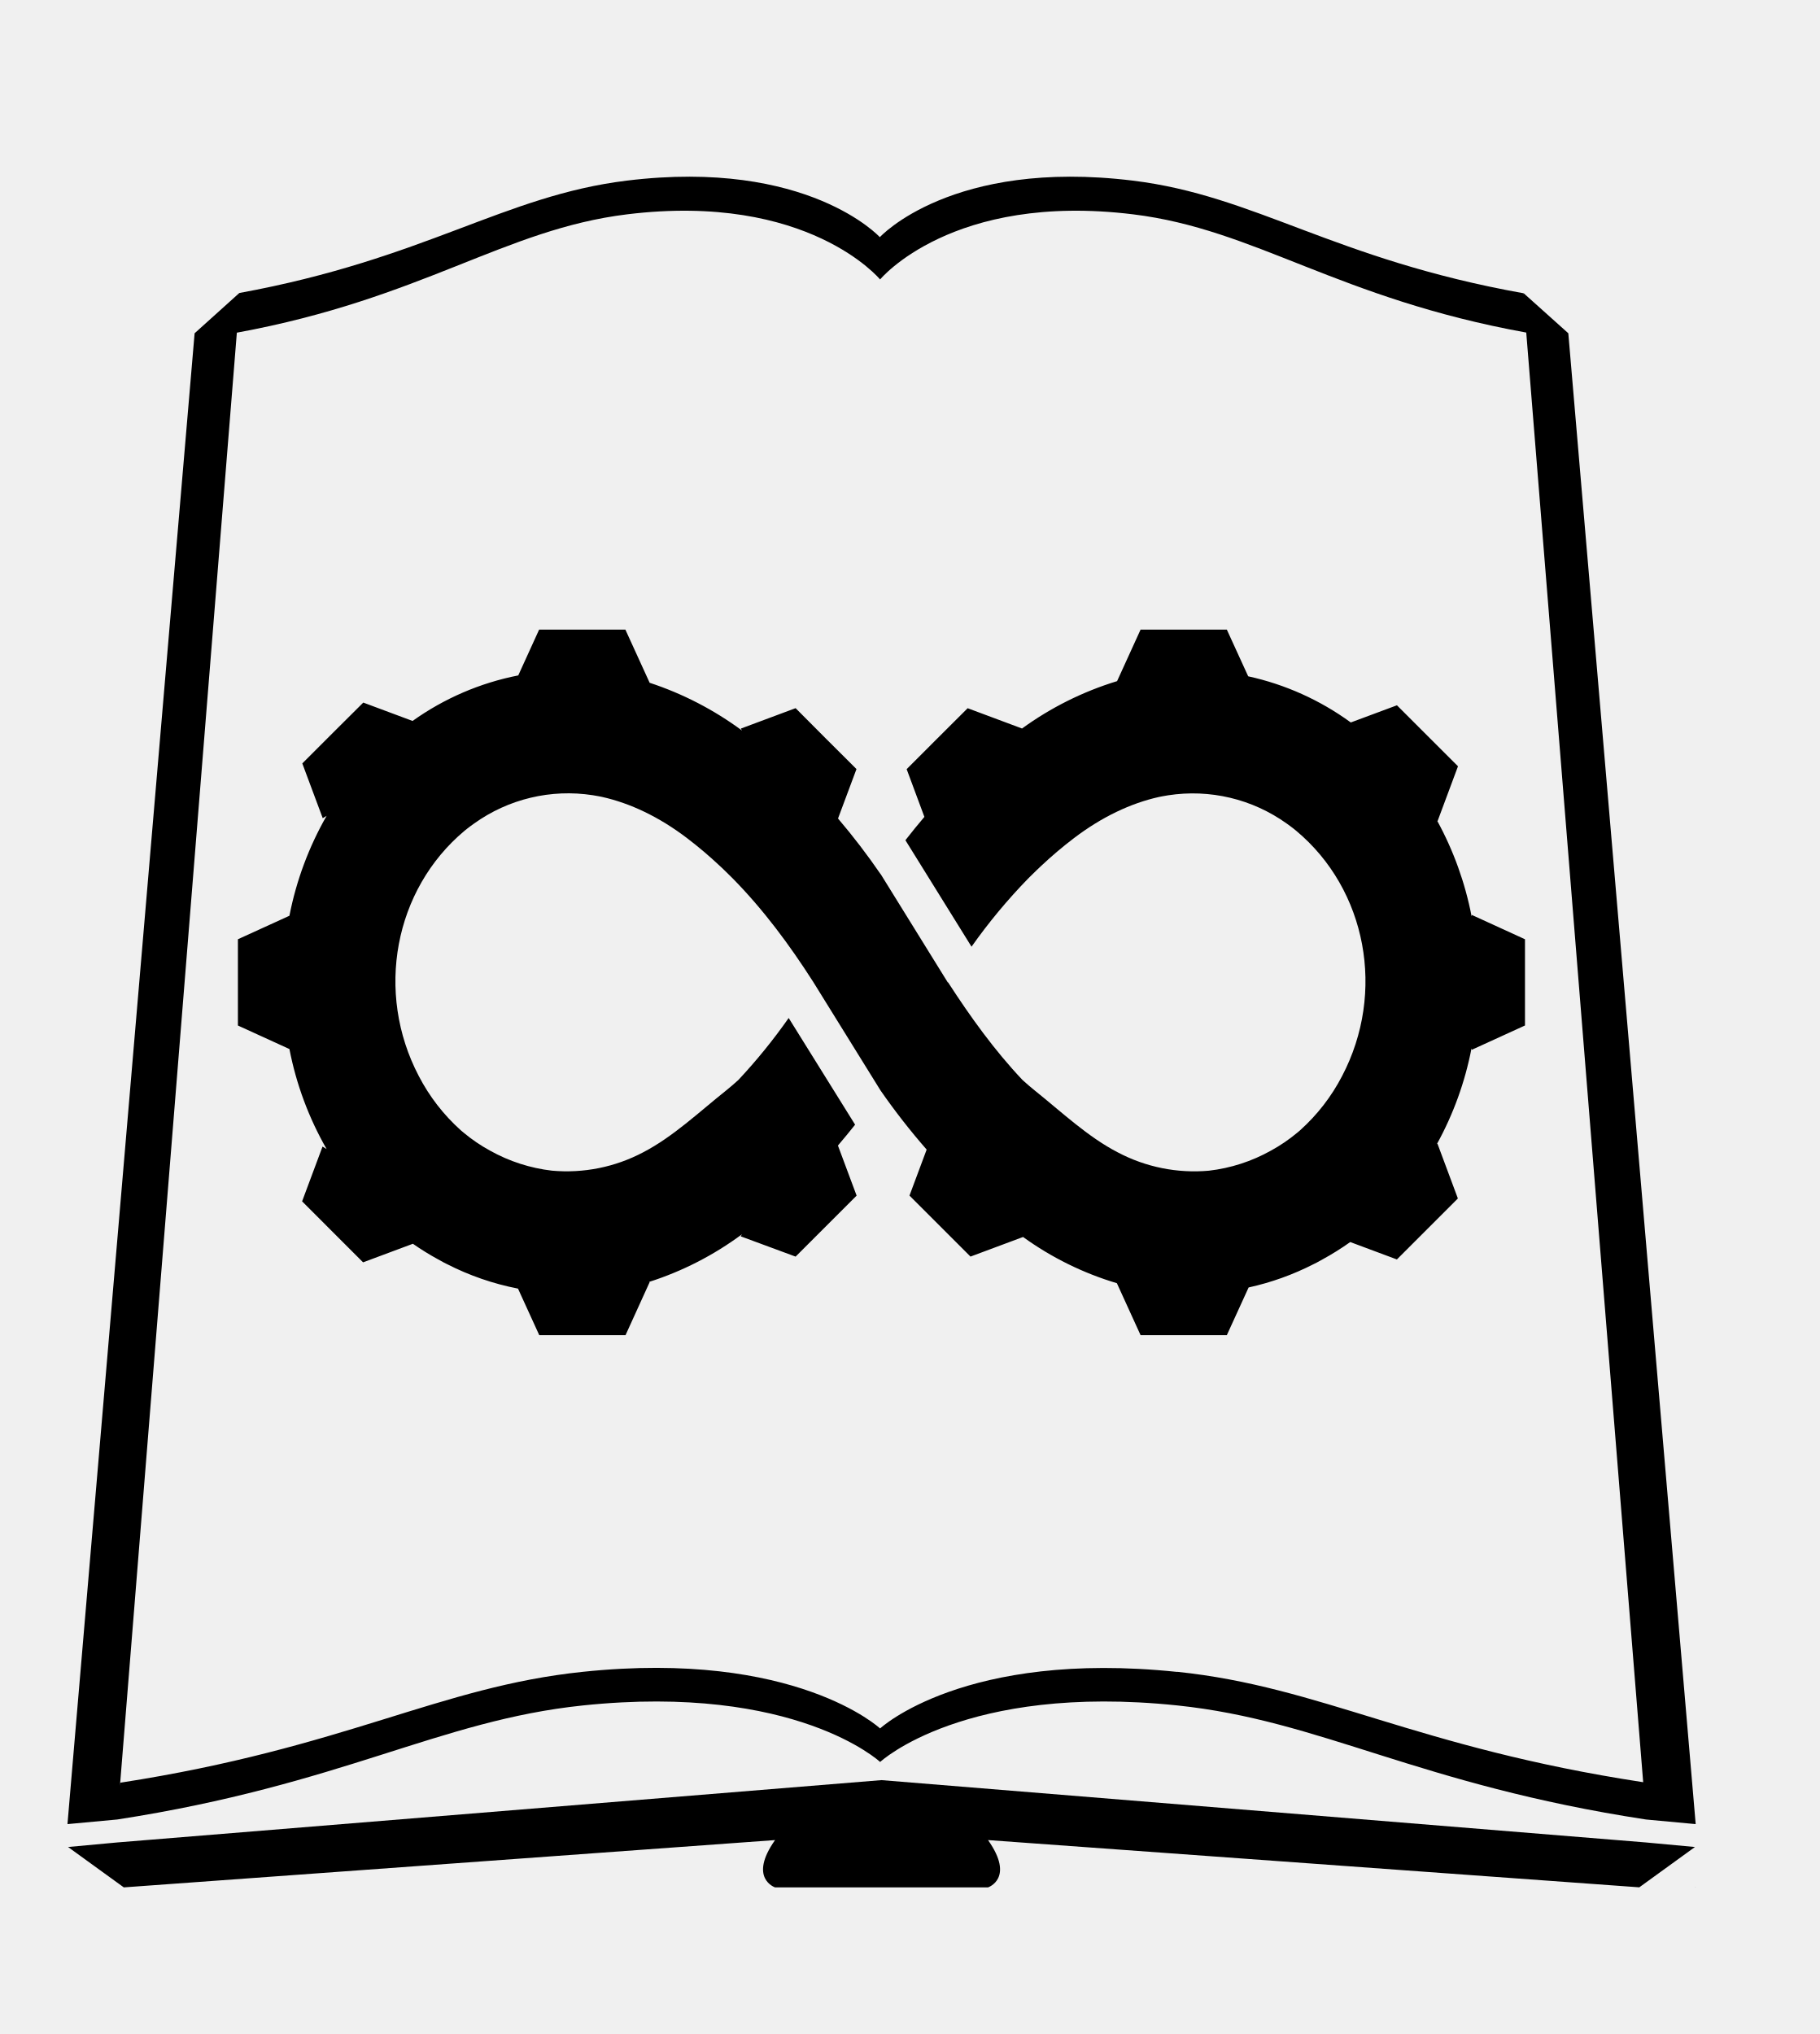
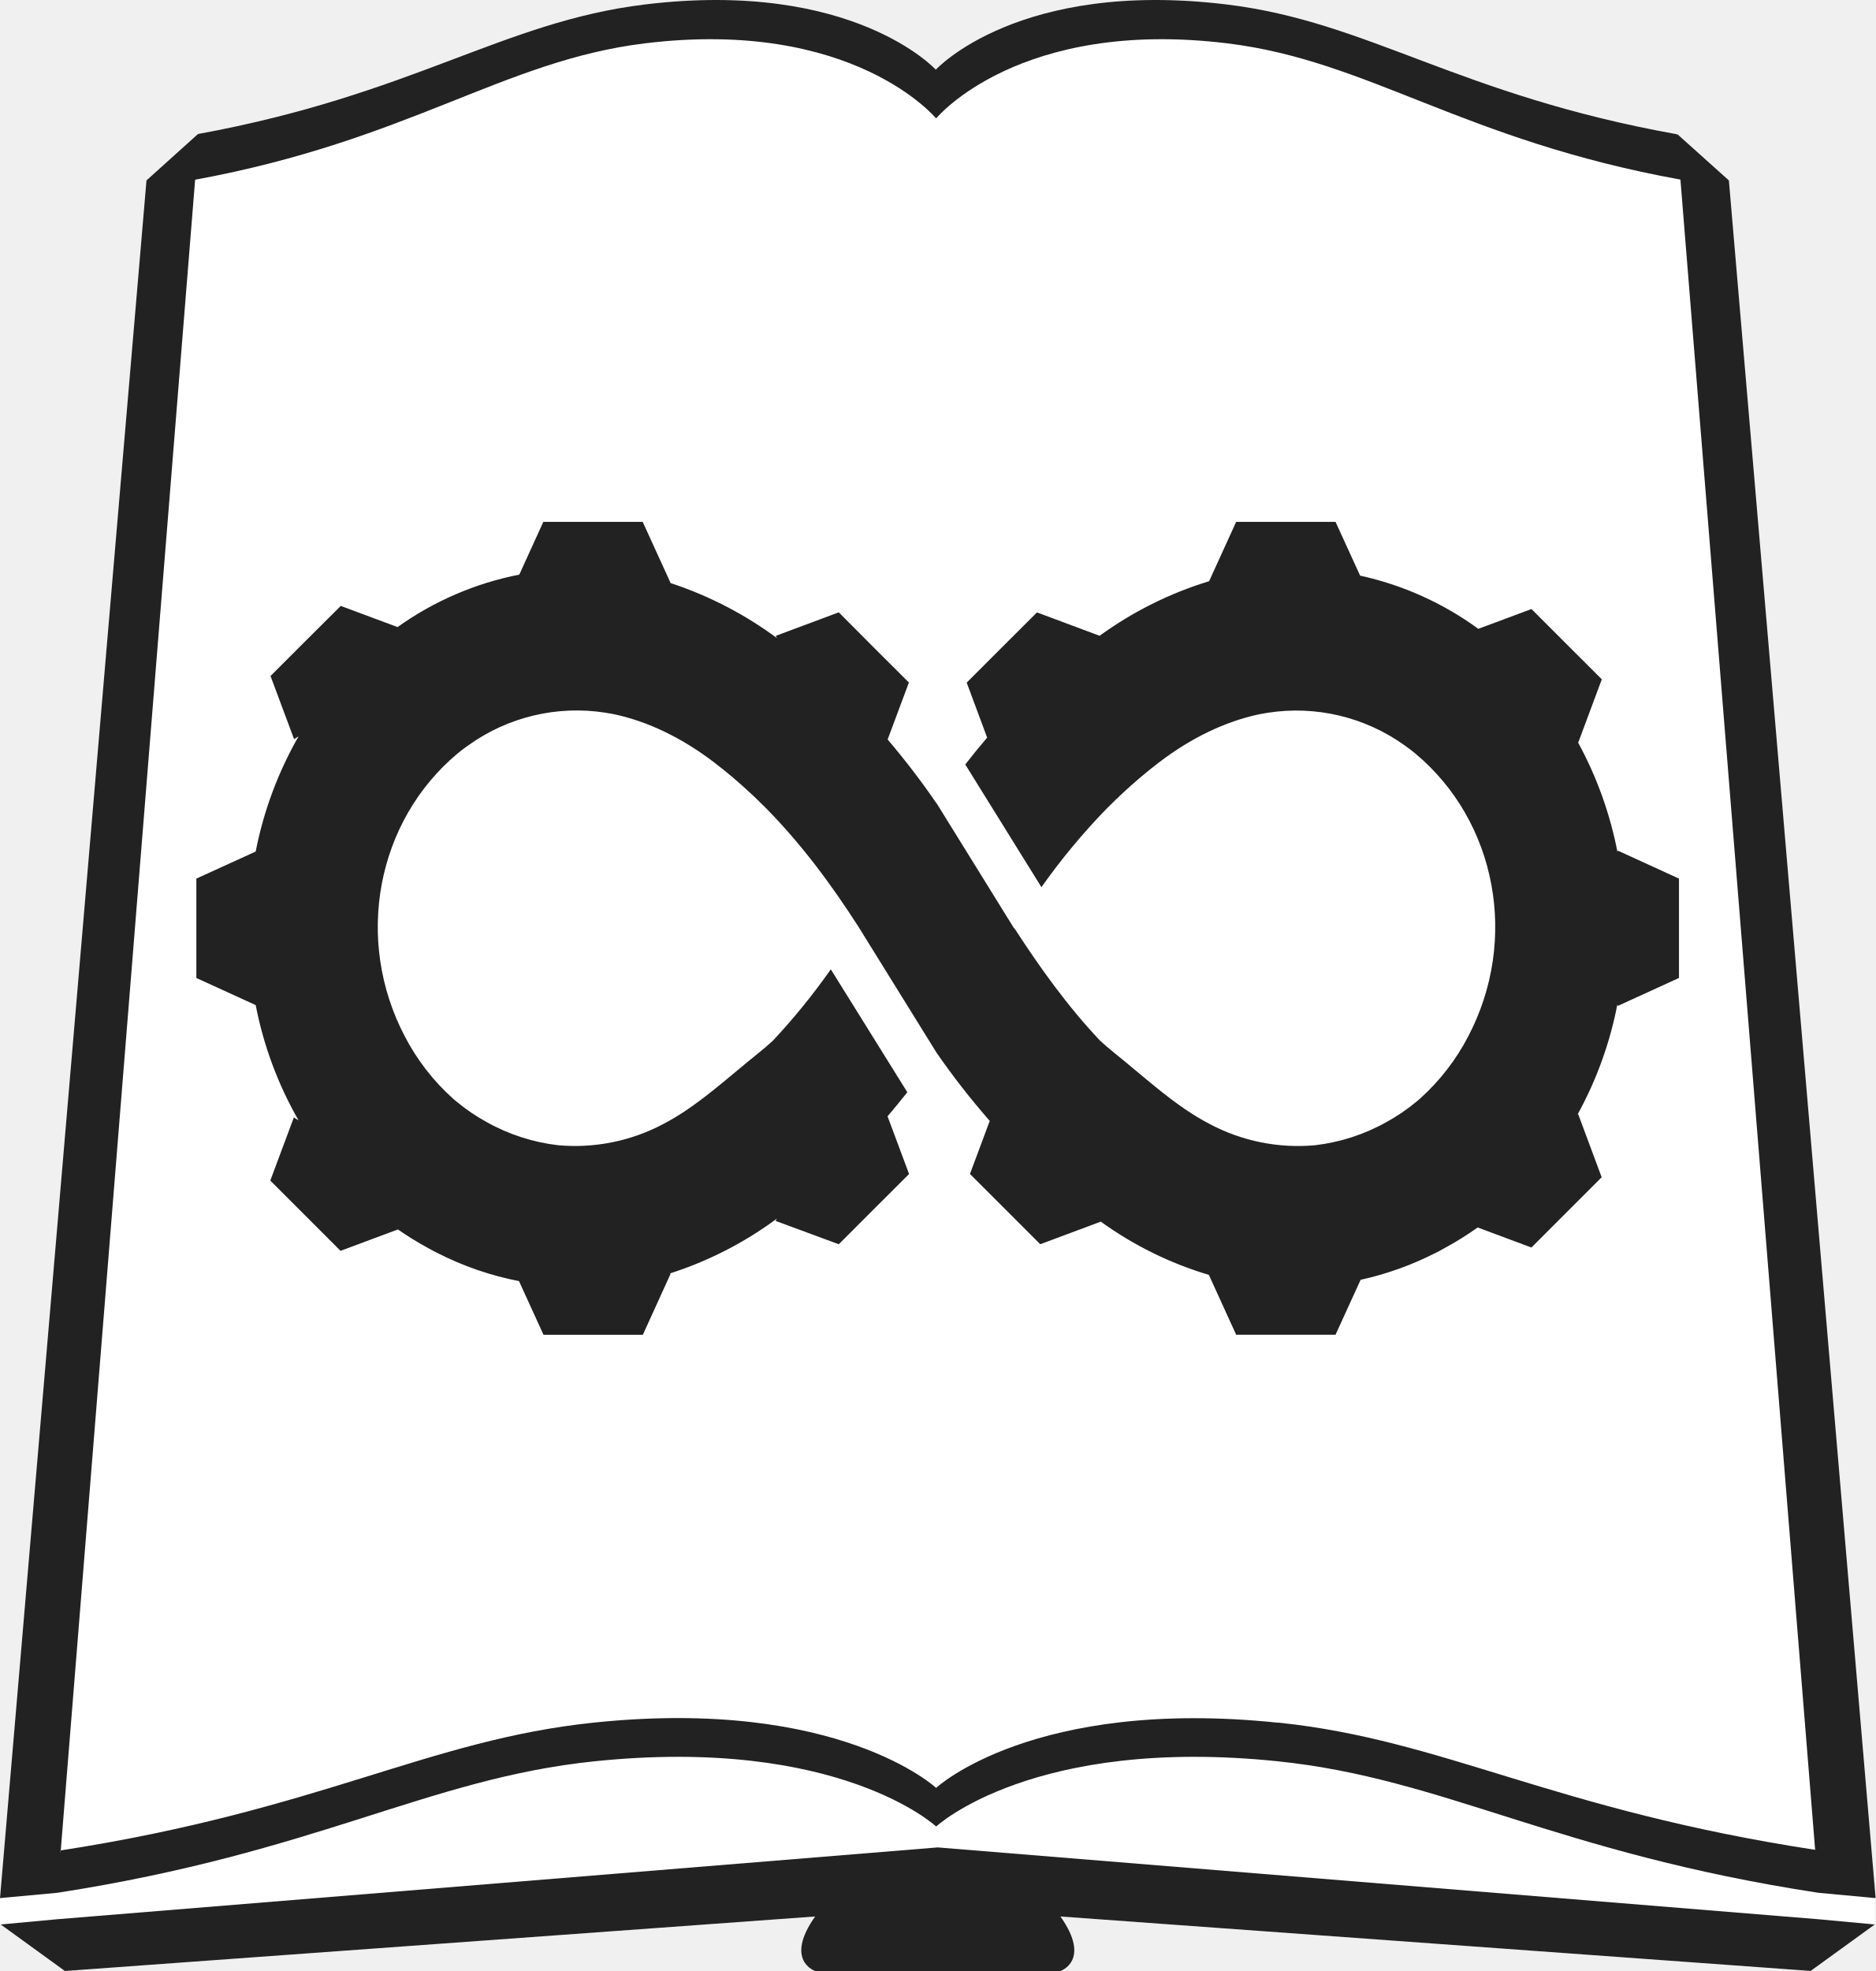
- <svg xmlns="http://www.w3.org/2000/svg" id="Layer_1" data-name="Layer 1" viewBox="0 0 635.9 710.71">
-   <defs>
-     <style>.cls-1{fill:#231f20;}</style>
+ <svg xmlns="http://www.w3.org/2000/svg" id="Layer_1" data-name="Layer 1" viewBox="0 0 568.93 597.743" version="1.1" width="568.93" height="597.743">
+   <defs id="defs67">
+     <style id="style65">.cls-1{fill:#231f20;}</style>
  </defs>
-   <polygon class="cls-1" points="592.25 659.44 592.49 659.46 592.48 659.39 592.25 659.44" />
-   <path d="M41.94,623.92l.09-1h-.09Z" />
-   <path d="M592.49,637.19h0L548,116.45l-15.69-14.07,0,.63-.07-.56c-66.52-11.93-93.41-34.08-136.42-39.34-63.29-7.74-88.39,19.76-88.39,19.76s-25.11-27.5-88.4-19.76c-43,5.26-70.18,27.33-135.41,39.27L68,116.45,23.59,637.19h0l0,0,0,.18,17.37-1.61c78.86-12.19,112.29-34.6,162.78-39.86,74.32-7.74,103.8,19.76,103.8,19.76s29.47-27.5,103.8-19.76c50.49,5.26,84,27.67,163.8,39.86l17.13,1.59.23,0v-.11Zm-181.17-53c-74.33-7.75-103.8,19.76-103.8,19.76S278,576.4,203.72,584.15C153.24,589.4,120.86,610.72,42,622.91l-.09,1v-1H42L82.76,116.24c65-11.94,93.43-36.1,136.36-41.35,63.29-7.75,88.4,22.76,88.4,22.76s25.1-30.51,88.39-22.76c42.88,5.24,71.3,29.35,137.39,41.31l40.86,506.53C494.37,610.54,461.8,589.4,411.32,584.15Z" />
-   <path d="M308,622,40.94,643.78l-17.37,1.61.24,0,19.45,14.09,227.56-16.53c-9.45,13.38,0,16.53,0,16.53h74.42s9.45-3.15,0-16.53L572.8,659.46l19.45-14.09-17.13-1.59Z" />
-   <path d="M514.2,320.14a114.9,114.9,0,0,0-12-33.32l.12.07,7.13-19.14L498.78,257.1l-10.66-10.66-16.13,6a95.33,95.33,0,0,0-35.85-16.13L428.68,220H398.54l-8.21,18a112.27,112.27,0,0,0-33.21,16.55l-19-7.09L327.45,258.1,316.8,268.75,323,285.43c-2.25,2.63-4.44,5.35-6.59,8.1l0,.12,23.06,37.14a196.89,196.89,0,0,1,19.71-23.74l.47-.47c.84-.84,1.69-1.67,2.55-2.5l1.67-1.58a144.12,144.12,0,0,1,11.37-9.63c9.73-7.4,19.8-12.19,29.74-14.4l1.11-.22c.69-.14,1.38-.24,2.07-.36a56.36,56.36,0,0,1,41.47,9.89c.77.56,1.54,1.1,2.3,1.71.34.26.67.54,1,.81,24.61,20.55,31.37,56.46,16,85.73a66.49,66.49,0,0,1-14.62,18.88l-.21.19c-.26.23-.54.45-.81.68a56.84,56.84,0,0,1-9.23,6.28,58,58,0,0,1-21.66,7,57.17,57.17,0,0,1-31.83-6.41c-10.46-5.4-19.57-14.06-29-21.61-1.46-1.16-2.87-2.4-4.28-3.67-9.75-10.3-18.12-21.93-26-34.1h-.12L307.71,305.4l0,.06A234.09,234.09,0,0,0,292.82,286l6.45-17.28L288.61,258.1,278,247.44l-19.14,7.14.42.69A114.51,114.51,0,0,0,227,238.57h0L218.52,220H188.38l-7.29,16a95,95,0,0,0-36.93,15.91l-17.22-6.42L116.28,256.1l-10.65,10.65,7.14,19.14,1.36-.83a114.42,114.42,0,0,0-13,34.92l-18,8.21v30.14l18,8.22a113.7,113.7,0,0,0,13,34.95l-1.43-.87-7.14,19.14,10.65,10.65,10.66,10.66,17.4-6.49a95.84,95.84,0,0,0,8.88,5.49l2,1.1,1,.5A93.91,93.91,0,0,0,181,450.26l7.43,16.27h30.14L227,448l-.25-.06a111.62,111.62,0,0,0,32.5-16.66l-.44.71L278,439.08l10.66-10.66,10.66-10.65-6.53-17.5c2.05-2.37,4-4.81,6-7.29L275.58,355.7A197.93,197.93,0,0,1,258,377.36c-1.41,1.27-2.82,2.51-4.28,3.67-9.47,7.55-18.58,16.21-29,21.61a57.15,57.15,0,0,1-31.83,6.41,58,58,0,0,1-21.66-7,56.84,56.84,0,0,1-9.23-6.28c-.27-.23-.54-.44-.81-.68l-.22-.19A66.46,66.46,0,0,1,146.34,376c-15.35-29.27-8.58-65.18,16-85.73.32-.27.64-.54,1-.8.76-.61,1.54-1.16,2.32-1.72a56.37,56.37,0,0,1,41.47-9.89c.69.12,1.38.22,2.07.36l1.11.22c9.94,2.21,20,7,29.74,14.4a144.12,144.12,0,0,1,11.37,9.63c.55.52,1.11,1,1.67,1.58.86.83,1.71,1.66,2.55,2.5l.47.47c10.59,10.77,19.68,23,28,36L307.66,381a234.15,234.15,0,0,0,16.13,20.68l-6,16.08,10.66,10.65,10.66,10.66,18.37-6.85a109.19,109.19,0,0,0,32.78,16.15l8.28,18.15h30.14l7.61-16.66a94.38,94.38,0,0,0,22.79-8.19l1-.5,2-1.1a97.11,97.11,0,0,0,9.72-6.08l16.3,6.08,10.66-10.66,10.65-10.65-7.13-19.14-.18.1a114,114,0,0,0,12.07-33.38l.11.47,18.58-8.49V328.19L514.3,319.7Z" />
+   <path d="m 284.43,490.746 -284.41,84.707 -0.02,8.2 h 0.24 l 19.45,14.09 227.56,-16.53 c -9.45,13.38 0,16.53 0,16.53 h 74.42 c 0,0 9.45,-3.15 0,-16.53 l 227.56,16.51 19.45,-14.09 0.02,-8.02 z" id="path75-5" style="fill:#ffffff;fill-opacity:1" />
+   <path d="m 568.92,575.453 v 0 l -44.49,-520.74 -15.69,-14.07 v 0.63 l -0.07,-0.56 c -66.52,-11.93 -93.41,-34.08 -136.42,-39.34 -63.29,-7.74 -88.39,19.76 -88.39,19.76 0,0 -25.11,-27.5 -88.4,-19.76 -43,5.26 -70.18,27.33 -135.41,39.27 l -15.62,14.07 -44.41,520.74 v 0 0 0.18 l 17.37,-1.61 c 78.86,-12.19 112.29,-34.6 162.78,-39.86 74.32,-7.74 103.8,19.76 103.8,19.76 0,0 29.47,-27.5 103.8,-19.76 50.49,5.26 84,27.67 163.8,39.86 l 17.13,1.59 h 0.23 v -0.11 z m -181.17,-53 c -274.213,-389.46 -137.107,-194.73 0,0 z" id="path73-4" style="fill:#ffffff;fill-opacity:1" />
+   <polygon class="cls-1" points="592.48,659.39 592.25,659.44 592.49,659.46 " id="polygon69" transform="translate(-23.57,-61.73662)" />
+   <path d="m 18.37,562.183 0.09,-1 h -0.09 z" id="path71" />
+   <path d="m 568.92,575.453 v 0 l -44.49,-520.74 -15.69,-14.07 v 0.63 l -0.07,-0.56 c -66.52,-11.93 -93.41,-34.08 -136.42,-39.34 -63.29,-7.74 -88.39,19.76 -88.39,19.76 0,0 -25.11,-27.5 -88.4,-19.76 -43,5.26 -70.18,27.33 -135.41,39.27 l -15.62,14.07 L 0.02,575.453 v 0 0 0.18 l 17.37,-1.61 c 78.86,-12.19 112.29,-34.6 162.78,-39.86 74.32,-7.74 103.8,19.76 103.8,19.76 0,0 29.47,-27.5 103.8,-19.76 50.49,5.26 84,27.67 163.8,39.86 l 17.13,1.59 h 0.23 v -0.11 z m -181.17,-53 c -74.33,-7.75 -103.8,19.76 -103.8,19.76 0,0 -29.52,-27.55 -103.8,-19.8 -50.48,5.25 -82.86,26.57 -161.72,38.76 l -0.09,1 v -1 h 0.09 L 59.19,54.503 c 65,-11.94 93.43,-36.1 136.36,-41.35 63.29,-7.75 88.4,22.76 88.4,22.76 0,0 25.1,-30.51 88.39,-22.76 42.88,5.24 71.3,29.35 137.39,41.31 l 40.86,506.53 c -79.79,-12.19 -112.36,-33.33 -162.84,-38.58 z" id="path73" style="fill:#222222;fill-opacity:1" />
+   <path d="m 284.43,560.263 -267.06,21.78 -17.37,1.61 h 0.24 l 19.45,14.09 227.56,-16.53 c -9.45,13.38 0,16.53 0,16.53 h 74.42 c 0,0 9.45,-3.15 0,-16.53 l 227.56,16.51 19.45,-14.09 -17.13,-1.59 z" id="path75" style="fill:#222222;fill-opacity:1" />
+   <path d="m 490.63,258.403 a 114.9,114.9 0 0 0 -12,-33.32 l 0.12,0.07 7.13,-19.14 -10.67,-10.65 -10.66,-10.66 -16.13,6 a 95.33,95.33 0 0 0 -35.85,-16.13 l -7.46,-16.31 h -30.14 l -8.21,18 a 112.27,112.27 0 0 0 -33.21,16.55 l -19,-7.09 -10.67,10.64 -10.65,10.65 6.2,16.68 c -2.25,2.63 -4.44,5.35 -6.59,8.1 v 0.12 l 23.06,37.14 a 196.89,196.89 0 0 1 19.71,-23.74 l 0.47,-0.47 c 0.84,-0.84 1.69,-1.67 2.55,-2.5 l 1.67,-1.58 a 144.12,144.12 0 0 1 11.37,-9.63 c 9.73,-7.4 19.8,-12.19 29.74,-14.4 l 1.11,-0.22 c 0.69,-0.14 1.38,-0.24 2.07,-0.36 a 56.36,56.36 0 0 1 41.47,9.89 c 0.77,0.56 1.54,1.1 2.3,1.71 0.34,0.26 0.67,0.54 1,0.81 24.61,20.55 31.37,56.46 16,85.73 a 66.49,66.49 0 0 1 -14.62,18.88 l -0.21,0.19 c -0.26,0.23 -0.54,0.45 -0.81,0.68 a 56.84,56.84 0 0 1 -9.23,6.28 58,58 0 0 1 -21.66,7 57.17,57.17 0 0 1 -31.83,-6.41 c -10.46,-5.4 -19.57,-14.06 -29,-21.61 -1.46,-1.16 -2.87,-2.4 -4.28,-3.67 -9.75,-10.3 -18.12,-21.93 -26,-34.1 h -0.12 l -23.46,-37.87 v 0.06 a 234.09,234.09 0 0 0 -14.89,-19.46 l 6.45,-17.28 -10.66,-10.62 -10.61,-10.66 -19.14,7.14 0.42,0.69 a 114.51,114.51 0 0 0 -32.28,-16.7 v 0 l -8.48,-18.57 h -30.14 l -7.29,16 a 95,95 0 0 0 -36.93,15.91 l -17.22,-6.42 -10.66,10.61 -10.65,10.65 7.14,19.14 1.36,-0.83 a 114.42,114.42 0 0 0 -13,34.92 l -18,8.21 v 30.14 l 18,8.22 a 113.7,113.7 0 0 0 13,34.95 l -1.43,-0.87 -7.14,19.14 10.65,10.65 10.66,10.66 17.4,-6.49 a 95.84,95.84 0 0 0 8.88,5.49 l 2,1.1 1,0.5 a 93.91,93.91 0 0 0 24.85,8.58 l 7.43,16.27 H 195 l 8.43,-18.53 -0.25,-0.06 a 111.62,111.62 0 0 0 32.5,-16.66 l -0.44,0.71 19.19,7.09 10.66,-10.66 10.66,-10.65 -6.53,-17.5 c 2.05,-2.37 4,-4.81 6,-7.29 l -23.21,-37.28 a 197.93,197.93 0 0 1 -17.58,21.66 c -1.41,1.27 -2.82,2.51 -4.28,3.67 -9.47,7.55 -18.58,16.21 -29,21.61 a 57.15,57.15 0 0 1 -31.83,6.41 58,58 0 0 1 -21.66,-7 56.84,56.84 0 0 1 -9.23,-6.28 c -0.27,-0.23 -0.54,-0.44 -0.81,-0.68 l -0.22,-0.19 a 66.46,66.46 0 0 1 -14.63,-18.9 c -15.35,-29.27 -8.58,-65.18 16,-85.73 0.32,-0.27 0.64,-0.54 1,-0.8 0.76,-0.61 1.54,-1.16 2.32,-1.72 a 56.37,56.37 0 0 1 41.47,-9.89 c 0.69,0.12 1.38,0.22 2.07,0.36 l 1.11,0.22 c 9.94,2.21 20,7 29.74,14.4 a 144.12,144.12 0 0 1 11.37,9.63 c 0.55,0.52 1.11,1 1.67,1.58 0.86,0.83 1.71,1.66 2.55,2.5 l 0.47,0.47 c 10.59,10.77 19.68,23 28,36 l 23.55,37.98 a 234.15,234.15 0 0 0 16.13,20.68 l -6,16.08 10.66,10.65 10.66,10.66 18.37,-6.85 a 109.19,109.19 0 0 0 32.78,16.15 l 8.28,18.15 h 30.14 l 7.61,-16.66 a 94.38,94.38 0 0 0 22.79,-8.19 l 1,-0.5 2,-1.1 a 97.11,97.11 0 0 0 9.72,-6.08 l 16.3,6.08 10.66,-10.66 10.65,-10.65 -7.13,-19.14 -0.18,0.1 a 114,114 0 0 0 12.07,-33.38 l 0.11,0.47 18.58,-8.49 v -30.13 l -18.56,-8.49 z" id="path77" style="fill:#222222;fill-opacity:1" />
</svg>
